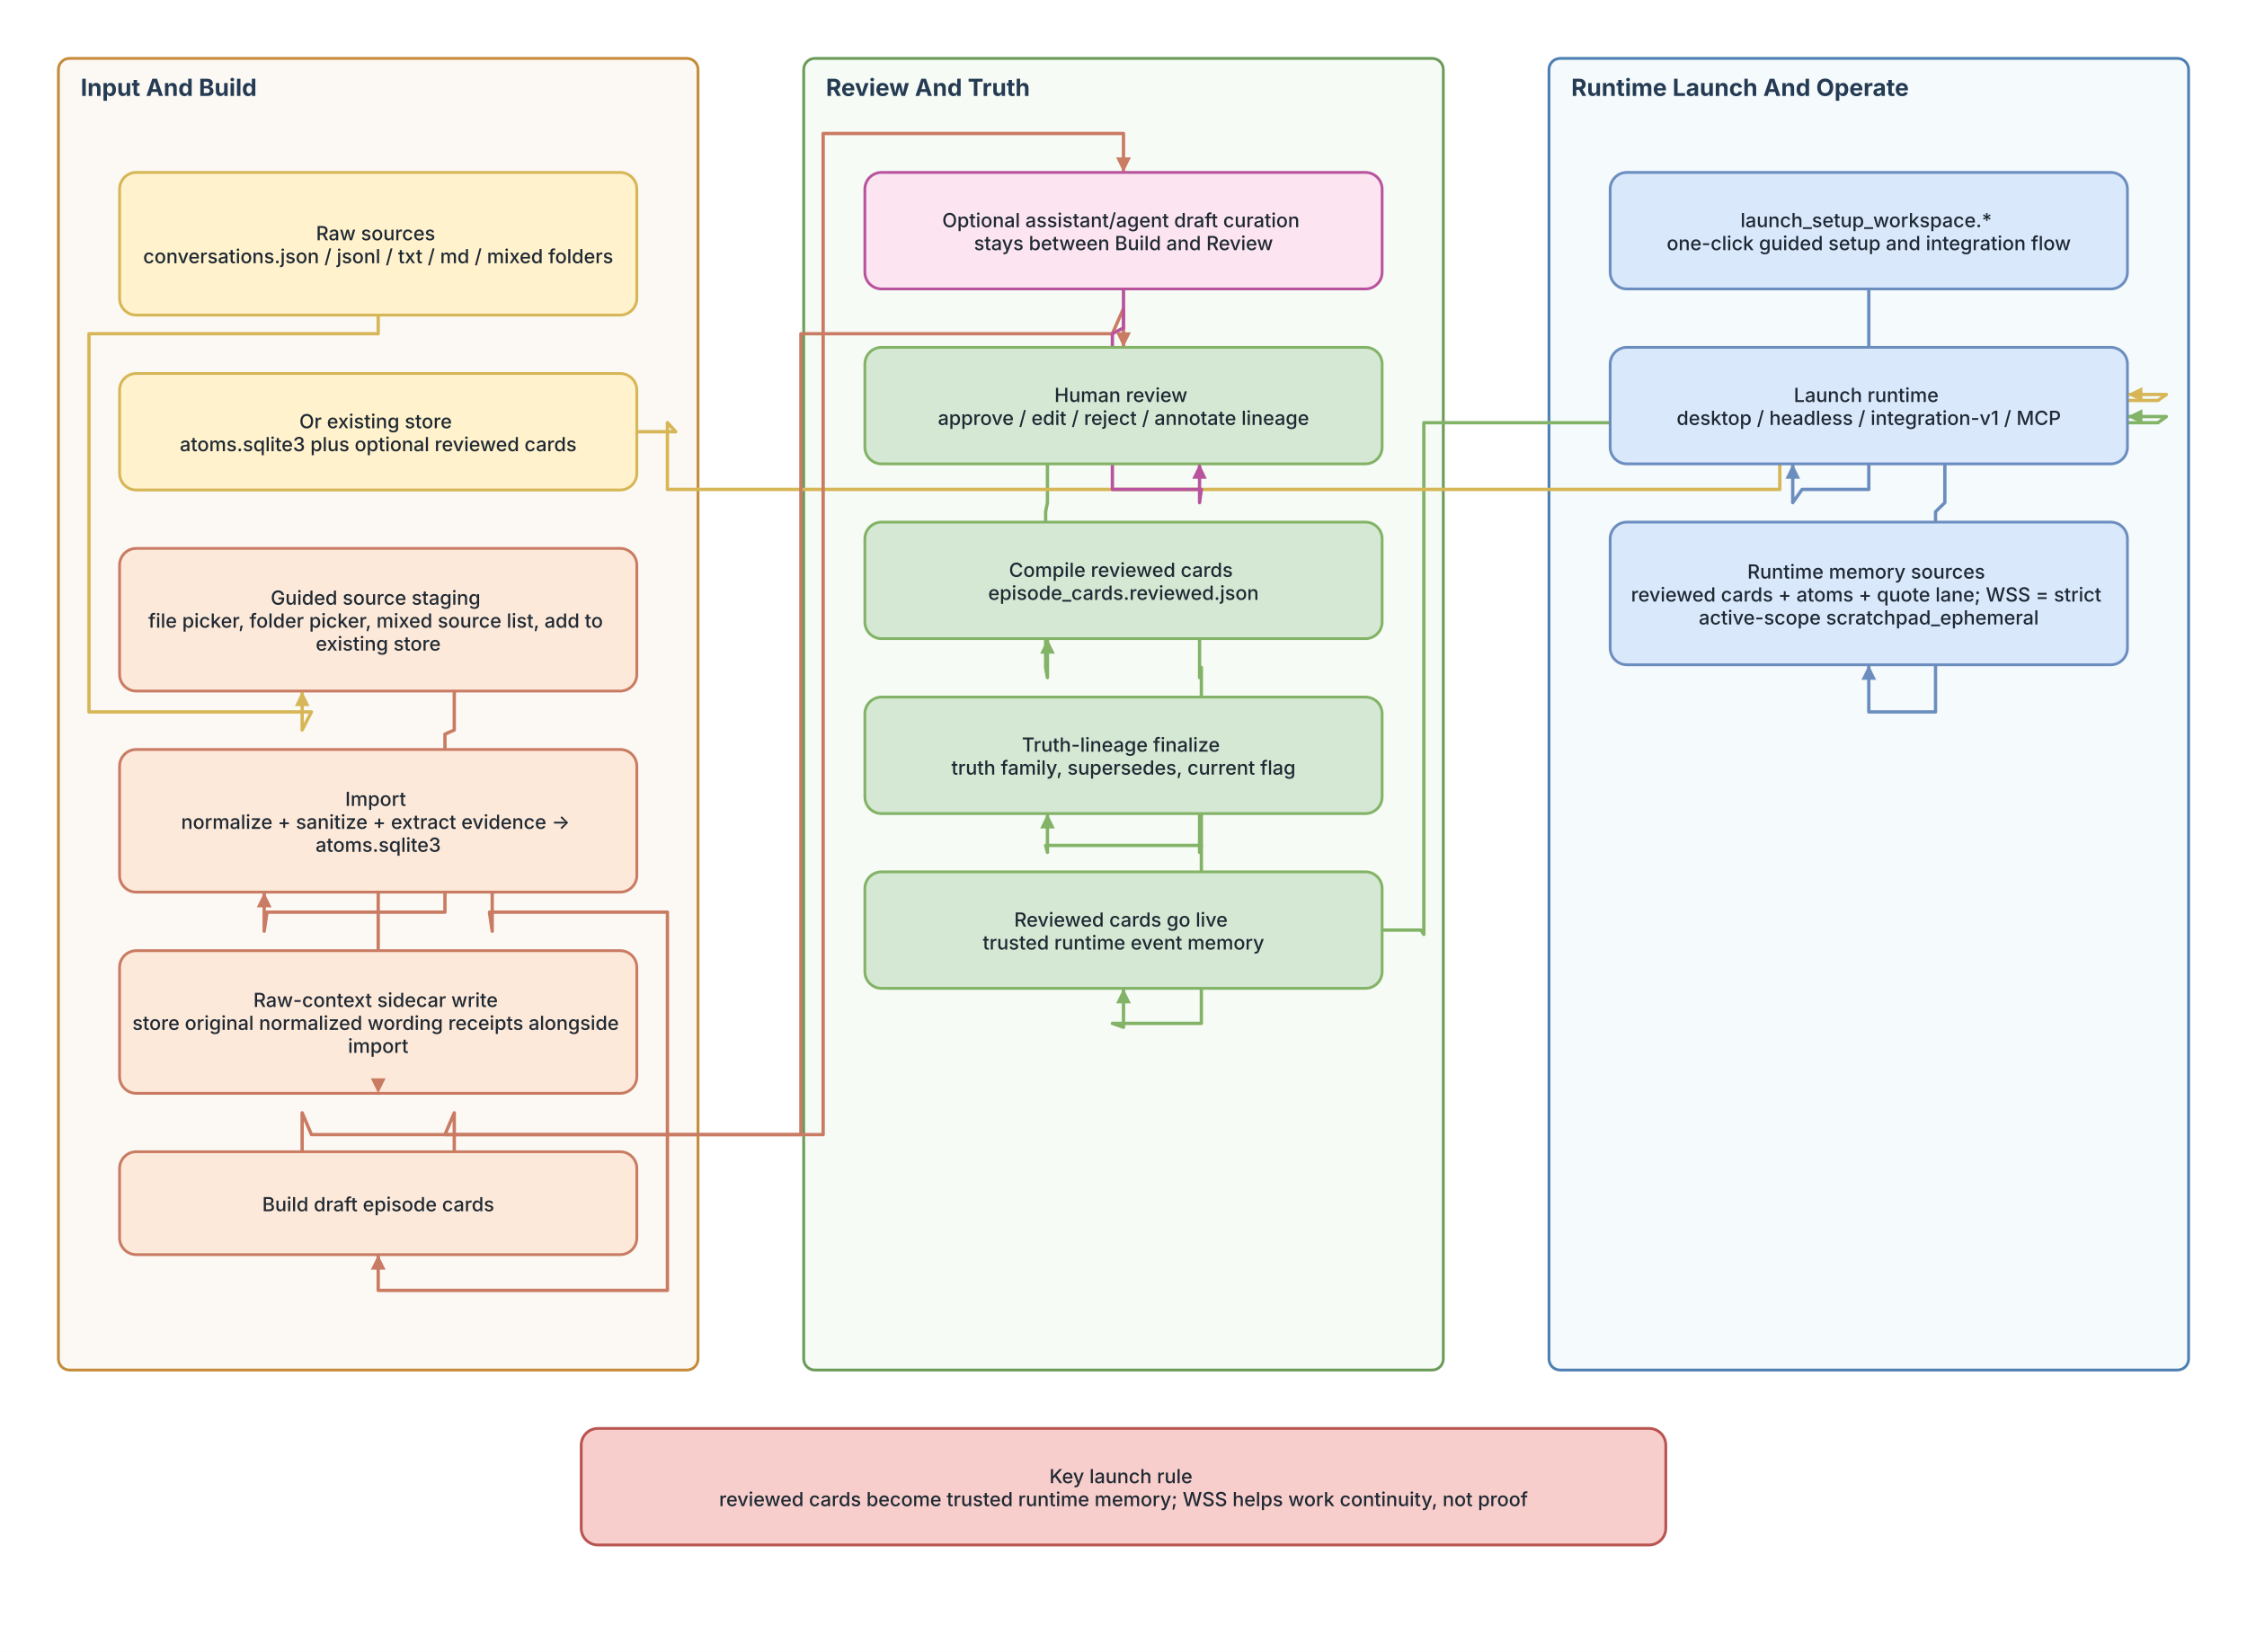
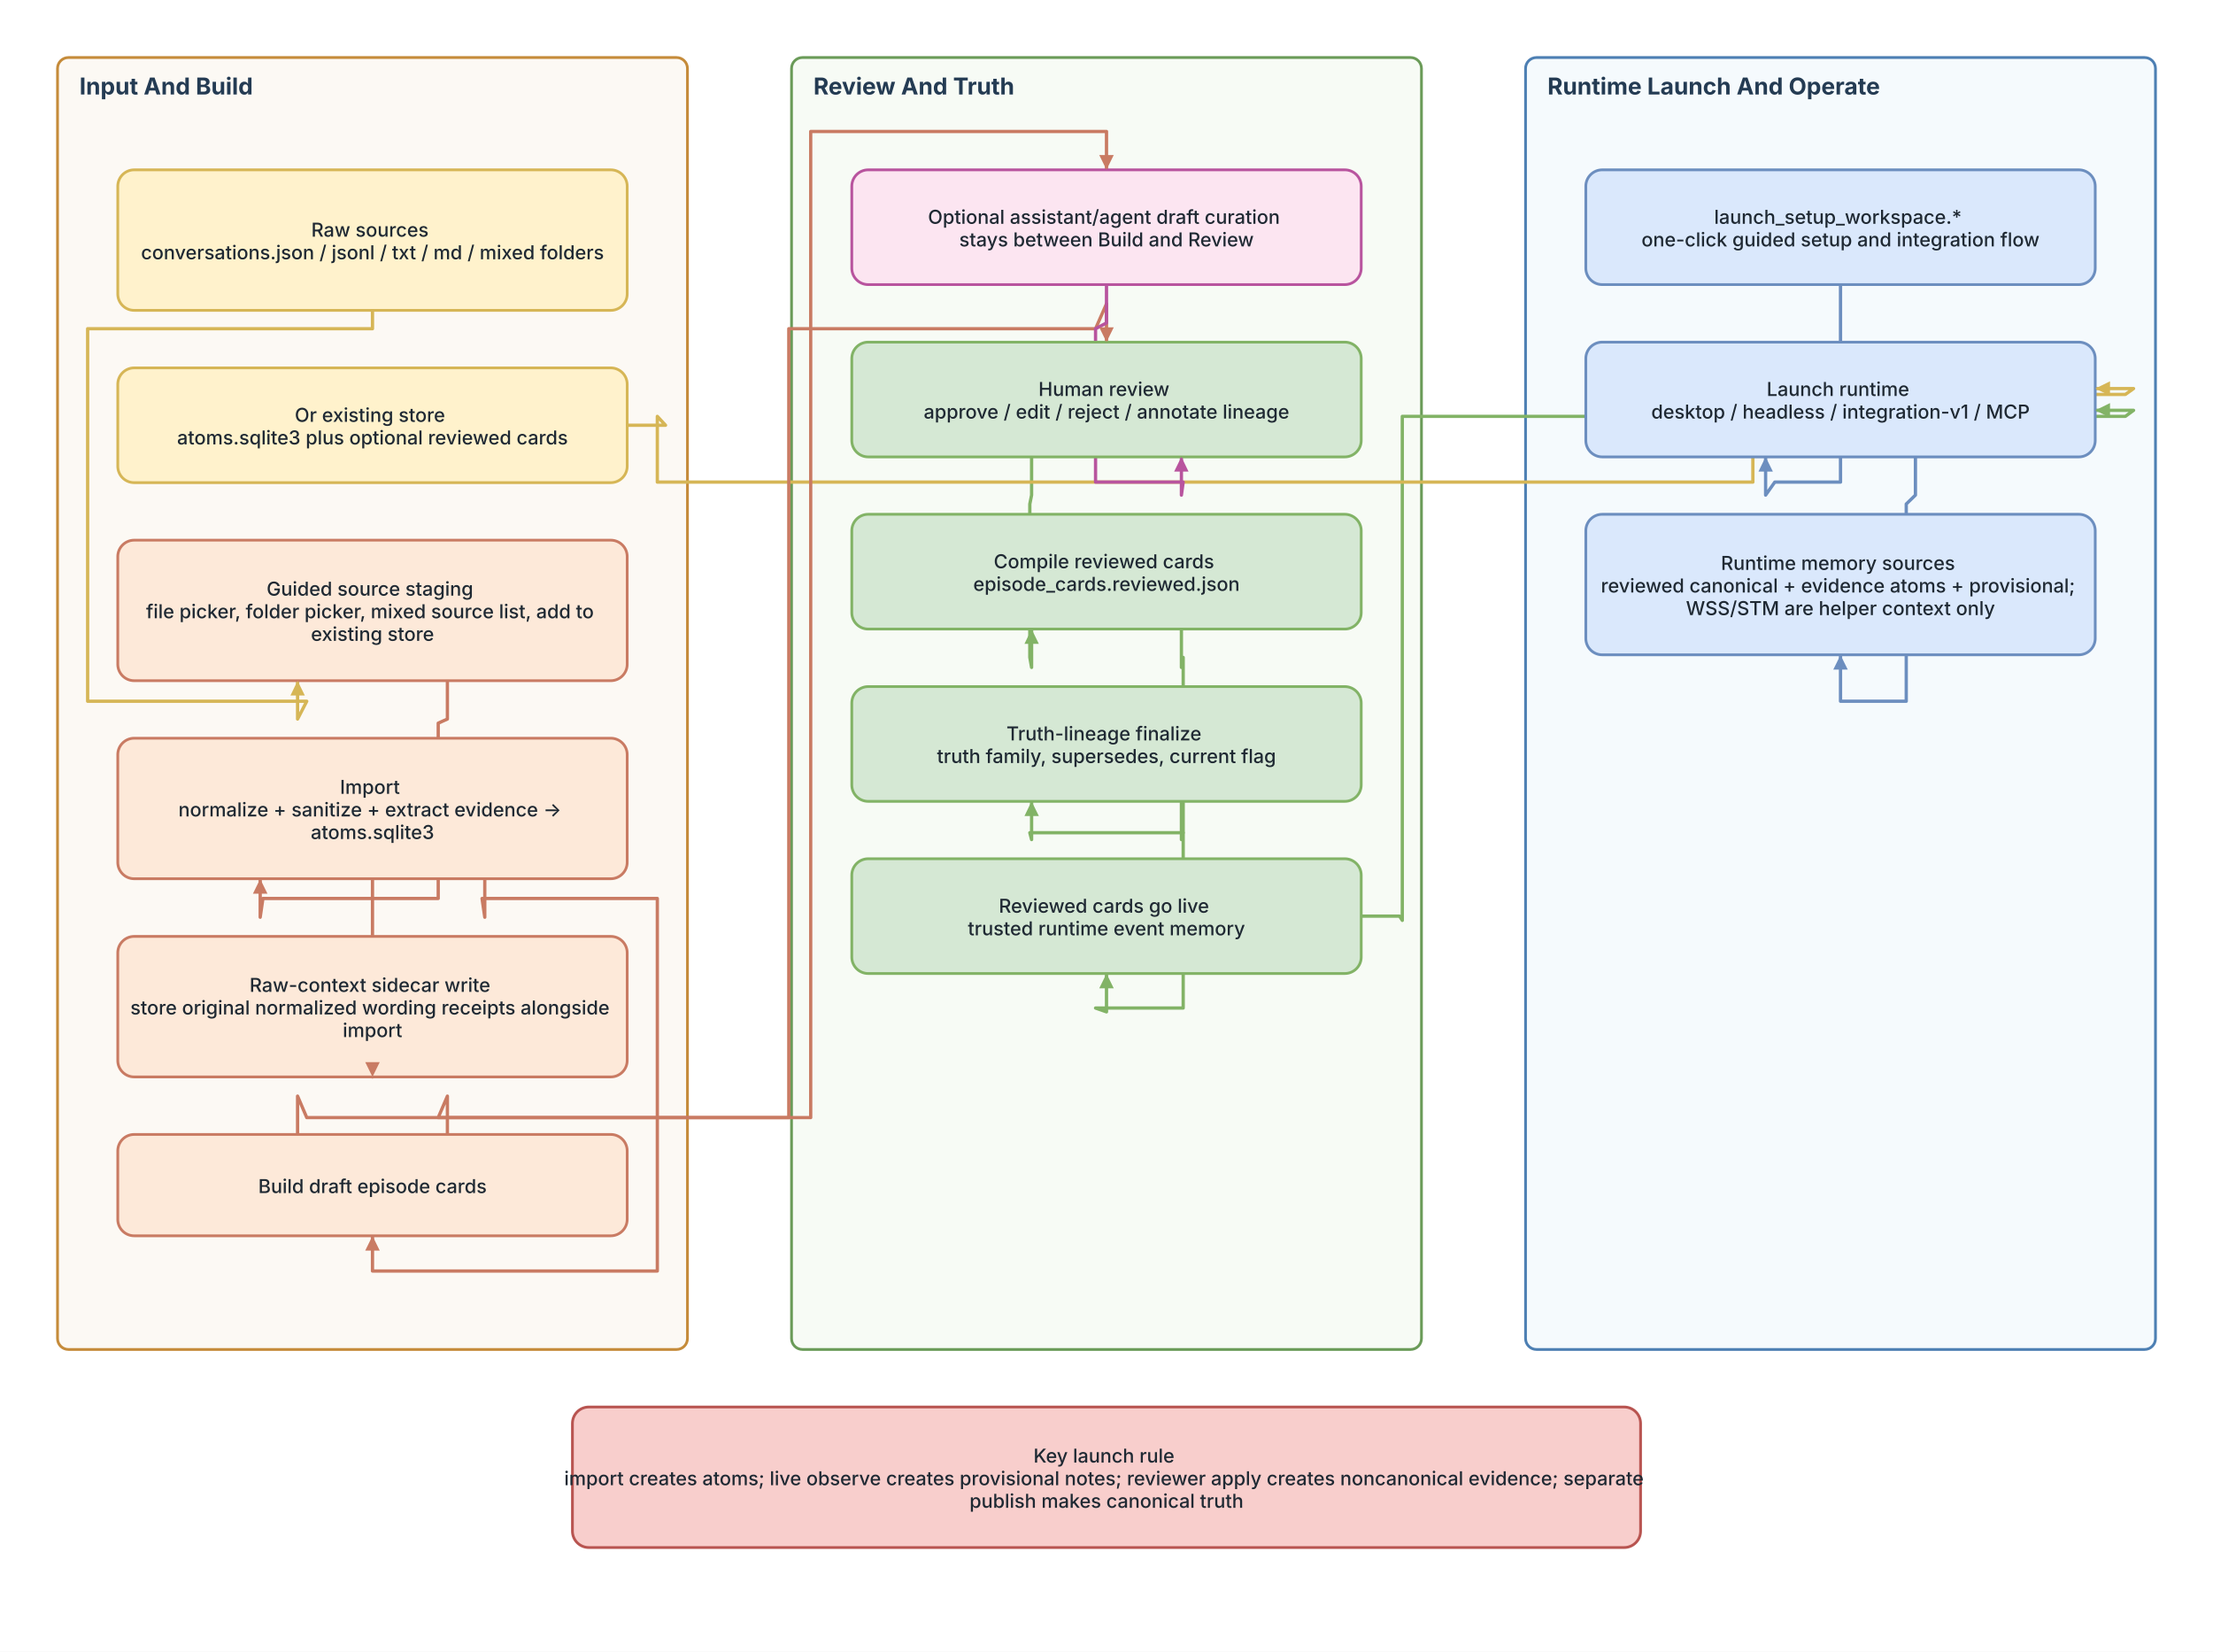
- <svg xmlns="http://www.w3.org/2000/svg" width="1616" height="1188" viewBox="0 0 1616 1188" role="img" aria-label="Engineering Pipeline">
+ <svg xmlns="http://www.w3.org/2000/svg" width="1616" height="1206" viewBox="0 0 1616 1206" role="img" aria-label="Engineering Pipeline">
  <rect width="100%" height="100%" fill="#ffffff" />
  <rect x="42.0" y="42.0" width="460.0" height="943.3" rx="8" fill="#f8f1e7" fill-opacity="0.48" stroke="#c58b3a" stroke-width="2" />
  <text x="58.0" y="69.0" font-family="Segoe UI, Inter, Arial, sans-serif" font-size="17" font-weight="700" fill="#243b53">Input And Build</text>
  <rect x="578.0" y="42.0" width="460.0" height="943.3" rx="8" fill="#eef6ea" fill-opacity="0.48" stroke="#6a9b58" stroke-width="2" />
  <text x="594.0" y="69.0" font-family="Segoe UI, Inter, Arial, sans-serif" font-size="17" font-weight="700" fill="#243b53">Review And Truth</text>
  <rect x="1114.0" y="42.0" width="460.0" height="943.3" rx="8" fill="#eaf3fb" fill-opacity="0.48" stroke="#4d7fb3" stroke-width="2" />
  <text x="1130.0" y="69.0" font-family="Segoe UI, Inter, Arial, sans-serif" font-size="17" font-weight="700" fill="#243b53">Runtime Launch And Operate</text>
  <polyline points="753.3,333.5 753.3,361.5 752.0,368.0 752.0,480.0 753.3,487.3 753.3,459.3" fill="none" stroke="#82b366" stroke-width="2.4" stroke-linejoin="round" stroke-linecap="round" />
  <polyline points="862.7,459.3 862.7,487.3 864.0,480.0 864.0,608.0 752.0,608.0 753.3,613.0 753.3,585.0" fill="none" stroke="#82b366" stroke-width="2.4" stroke-linejoin="round" stroke-linecap="round" />
  <polyline points="862.7,585.0 862.7,613.0 864.0,608.0 864.0,736.0 800.0,736.0 808.0,738.8 808.0,710.8" fill="none" stroke="#82b366" stroke-width="2.4" stroke-linejoin="round" stroke-linecap="round" />
  <polyline points="994.0,668.9 1022.0,668.9 1024.0,672.0 1024.0,304.0 1552.0,304.0 1558.0,299.6 1530.0,299.6" fill="none" stroke="#82b366" stroke-width="2.4" stroke-linejoin="round" stroke-linecap="round" />
  <polyline points="1344.0,207.8 1344.0,352.0 1296.0,352.0 1289.3,361.5 1289.3,333.5" fill="none" stroke="#6c8ebf" stroke-width="2.4" stroke-linejoin="round" stroke-linecap="round" />
  <polyline points="1398.7,333.5 1398.7,361.5 1392.0,368.0 1392.0,512.0 1344.0,512.0 1344.0,478.2" fill="none" stroke="#6c8ebf" stroke-width="2.4" stroke-linejoin="round" stroke-linecap="round" />
  <polyline points="272.0,226.6 272.0,240.0 64.0,240.0 64.0,512.0 224.0,512.0 217.3,525.0 217.3,497.0" fill="none" stroke="#d6b656" stroke-width="2.4" stroke-linejoin="round" stroke-linecap="round" />
  <polyline points="458.0,310.5 486.0,310.5 480.0,304.0 480.0,352.0 1280.0,352.0 1280.0,288.0 1552.0,288.0 1558.0,283.7 1530.0,283.7" fill="none" stroke="#d6b656" stroke-width="2.4" stroke-linejoin="round" stroke-linecap="round" />
  <polyline points="326.7,497.0 326.7,525.0 320.0,528.0 320.0,656.0 192.0,656.0 190.0,669.7 190.0,641.7" fill="none" stroke="#c97b63" stroke-width="2.4" stroke-linejoin="round" stroke-linecap="round" />
  <polyline points="272.0,641.7 272.0,786.3" fill="none" stroke="#c97b63" stroke-width="2.4" stroke-linejoin="round" stroke-linecap="round" />
  <polyline points="354.0,641.7 354.0,669.7 352.0,656.0 480.0,656.0 480.0,928.0 272.0,928.0 272.0,902.3" fill="none" stroke="#c97b63" stroke-width="2.4" stroke-linejoin="round" stroke-linecap="round" />
  <polyline points="217.3,828.3 217.3,800.3 224.0,816.0 592.0,816.0 592.0,96.0 808.0,96.0 808.0,124.0" fill="none" stroke="#c97b63" stroke-width="2.4" stroke-linejoin="round" stroke-linecap="round" />
  <polyline points="326.7,828.3 326.7,800.3 320.0,816.0 576.0,816.0 576.0,240.0 800.0,240.0 808.0,221.8 808.0,249.8" fill="none" stroke="#c97b63" stroke-width="2.4" stroke-linejoin="round" stroke-linecap="round" />
  <polyline points="808.0,207.8 808.0,235.8 800.0,240.0 800.0,352.0 864.0,352.0 862.7,361.5 862.7,333.5" fill="none" stroke="#b8549e" stroke-width="2.4" stroke-linejoin="round" stroke-linecap="round" />
  <rect x="86.0" y="124.0" width="372.0" height="102.6" rx="12" fill="#fff2cc" stroke="#d6b656" stroke-width="2" />
  <text text-anchor="middle" font-family="Segoe UI, Inter, Arial, sans-serif" font-size="14" font-weight="500" fill="#1f2933" x="272.0" y="172.8">
    <tspan x="272.0" dy="0.0">Raw sources</tspan>
    <tspan x="272.0" dy="16.5">conversations.json / jsonl / txt / md / mixed folders</tspan>
  </text>
  <rect x="86.0" y="268.6" width="372.0" height="83.8" rx="12" fill="#fff2cc" stroke="#d6b656" stroke-width="2" />
  <text text-anchor="middle" font-family="Segoe UI, Inter, Arial, sans-serif" font-size="14" font-weight="500" fill="#1f2933" x="272.0" y="308.0">
    <tspan x="272.0" dy="0.0">Or existing store</tspan>
    <tspan x="272.0" dy="16.5">atoms.sqlite3 plus optional reviewed cards</tspan>
  </text>
  <rect x="86.0" y="394.4" width="372.0" height="102.6" rx="12" fill="#fde9d9" stroke="#c97b63" stroke-width="2" />
  <text text-anchor="middle" font-family="Segoe UI, Inter, Arial, sans-serif" font-size="14" font-weight="500" fill="#1f2933" x="272.0" y="434.9">
    <tspan x="272.0" dy="0.0">Guided source staging</tspan>
    <tspan x="272.0" dy="16.5">file picker, folder picker, mixed source list, add to</tspan>
    <tspan x="272.0" dy="16.5">existing store</tspan>
  </text>
  <rect x="86.0" y="539.0" width="372.0" height="102.6" rx="12" fill="#fde9d9" stroke="#c97b63" stroke-width="2" />
  <text text-anchor="middle" font-family="Segoe UI, Inter, Arial, sans-serif" font-size="14" font-weight="500" fill="#1f2933" x="272.0" y="579.6">
    <tspan x="272.0" dy="0.0">Import</tspan>
    <tspan x="272.0" dy="16.5">normalize + sanitize + extract evidence -&gt;</tspan>
    <tspan x="272.0" dy="16.5">atoms.sqlite3</tspan>
  </text>
  <rect x="86.0" y="683.7" width="372.0" height="102.6" rx="12" fill="#fde9d9" stroke="#c97b63" stroke-width="2" />
  <text text-anchor="middle" font-family="Segoe UI, Inter, Arial, sans-serif" font-size="14" font-weight="500" fill="#1f2933" x="272.0" y="724.2">
    <tspan x="272.0" dy="0.0">Raw-context sidecar write</tspan>
    <tspan x="272.0" dy="16.5">store original normalized wording receipts alongside</tspan>
    <tspan x="272.0" dy="16.5">import</tspan>
  </text>
  <rect x="86.0" y="828.3" width="372.0" height="74.0" rx="12" fill="#fde9d9" stroke="#c97b63" stroke-width="2" />
  <text text-anchor="middle" font-family="Segoe UI, Inter, Arial, sans-serif" font-size="14" font-weight="500" fill="#1f2933" x="272.0" y="871.1">
    <tspan x="272.0" dy="0.0">Build draft episode cards</tspan>
  </text>
  <rect x="622.0" y="124.0" width="372.0" height="83.8" rx="12" fill="#fce5f1" stroke="#b8549e" stroke-width="2" />
  <text text-anchor="middle" font-family="Segoe UI, Inter, Arial, sans-serif" font-size="14" font-weight="500" fill="#1f2933" x="808.0" y="163.4">
    <tspan x="808.0" dy="0.0">Optional assistant/agent draft curation</tspan>
    <tspan x="808.0" dy="16.5">stays between Build and Review</tspan>
  </text>
  <rect x="622.0" y="249.8" width="372.0" height="83.8" rx="12" fill="#d5e8d4" stroke="#82b366" stroke-width="2" />
  <text text-anchor="middle" font-family="Segoe UI, Inter, Arial, sans-serif" font-size="14" font-weight="500" fill="#1f2933" x="808.0" y="289.1">
    <tspan x="808.0" dy="0.0">Human review</tspan>
    <tspan x="808.0" dy="16.5">approve / edit / reject / annotate lineage</tspan>
  </text>
  <rect x="622.0" y="375.5" width="372.0" height="83.8" rx="12" fill="#d5e8d4" stroke="#82b366" stroke-width="2" />
  <text text-anchor="middle" font-family="Segoe UI, Inter, Arial, sans-serif" font-size="14" font-weight="500" fill="#1f2933" x="808.0" y="414.9">
    <tspan x="808.0" dy="0.0">Compile reviewed cards</tspan>
    <tspan x="808.0" dy="16.5">episode_cards.reviewed.json</tspan>
  </text>
  <rect x="622.0" y="501.3" width="372.0" height="83.8" rx="12" fill="#d5e8d4" stroke="#82b366" stroke-width="2" />
  <text text-anchor="middle" font-family="Segoe UI, Inter, Arial, sans-serif" font-size="14" font-weight="500" fill="#1f2933" x="808.0" y="540.6">
    <tspan x="808.0" dy="0.0">Truth-lineage finalize</tspan>
    <tspan x="808.0" dy="16.5">truth family, supersedes, current flag</tspan>
  </text>
  <rect x="622.0" y="627.0" width="372.0" height="83.8" rx="12" fill="#d5e8d4" stroke="#82b366" stroke-width="2" />
  <text text-anchor="middle" font-family="Segoe UI, Inter, Arial, sans-serif" font-size="14" font-weight="500" fill="#1f2933" x="808.0" y="666.4">
    <tspan x="808.0" dy="0.0">Reviewed cards go live</tspan>
    <tspan x="808.0" dy="16.5">trusted runtime event memory</tspan>
  </text>
  <rect x="1158.0" y="124.0" width="372.0" height="83.8" rx="12" fill="#dae8fc" stroke="#6c8ebf" stroke-width="2" />
  <text text-anchor="middle" font-family="Segoe UI, Inter, Arial, sans-serif" font-size="14" font-weight="500" fill="#1f2933" x="1344.0" y="163.4">
    <tspan x="1344.0" dy="0.0">launch_setup_workspace.*</tspan>
    <tspan x="1344.0" dy="16.5">one-click guided setup and integration flow</tspan>
  </text>
  <rect x="1158.0" y="249.8" width="372.0" height="83.8" rx="12" fill="#dae8fc" stroke="#6c8ebf" stroke-width="2" />
  <text text-anchor="middle" font-family="Segoe UI, Inter, Arial, sans-serif" font-size="14" font-weight="500" fill="#1f2933" x="1344.0" y="289.1">
    <tspan x="1344.0" dy="0.0">Launch runtime</tspan>
    <tspan x="1344.0" dy="16.5">desktop / headless / integration-v1 / MCP</tspan>
  </text>
  <rect x="1158.0" y="375.5" width="372.0" height="102.6" rx="12" fill="#dae8fc" stroke="#6c8ebf" stroke-width="2" />
  <text text-anchor="middle" font-family="Segoe UI, Inter, Arial, sans-serif" font-size="14" font-weight="500" fill="#1f2933" x="1344.0" y="416.1">
    <tspan x="1344.0" dy="0.0">Runtime memory sources</tspan>
-     <tspan x="1344.0" dy="16.5">reviewed cards + atoms + quote lane; WSS = strict</tspan>
-     <tspan x="1344.0" dy="16.5">active-scope scratchpad_ephemeral</tspan>
+     <tspan x="1344.0" dy="16.5">reviewed canonical + evidence atoms + provisional;</tspan>
+     <tspan x="1344.0" dy="16.5">WSS/STM are helper context only</tspan>
  </text>
-   <rect x="418.0" y="1027.3" width="780.0" height="83.8" rx="12" fill="#f8cecc" stroke="#b85450" stroke-width="2" />
-   <text text-anchor="middle" font-family="Segoe UI, Inter, Arial, sans-serif" font-size="14" font-weight="500" fill="#1f2933" x="808.0" y="1066.7">
+   <rect x="418.0" y="1027.3" width="780.0" height="102.6" rx="12" fill="#f8cecc" stroke="#b85450" stroke-width="2" />
+   <text text-anchor="middle" font-family="Segoe UI, Inter, Arial, sans-serif" font-size="14" font-weight="500" fill="#1f2933" x="808.0" y="1067.9">
    <tspan x="808.0" dy="0.0">Key launch rule</tspan>
-     <tspan x="808.0" dy="16.5">reviewed cards become trusted runtime memory; WSS helps work continuity, not proof</tspan>
+     <tspan x="808.0" dy="16.5">import creates atoms; live observe creates provisional notes; reviewer apply creates noncanonical evidence; separate</tspan>
+     <tspan x="808.0" dy="16.5">publish makes canonical truth</tspan>
  </text>
  <polygon points="753.3,459.3 758.6,470.1 748.1,470.1" fill="#82b366" />
  <polygon points="753.3,585.0 758.6,595.8 748.1,595.8" fill="#82b366" />
  <polygon points="808.0,710.8 813.3,721.6 802.7,721.6" fill="#82b366" />
  <polygon points="1530.0,299.6 1540.8,294.3 1540.8,304.9" fill="#82b366" />
  <polygon points="1289.3,333.5 1294.6,344.3 1284.1,344.3" fill="#6c8ebf" />
  <polygon points="1344.0,478.2 1349.3,488.9 1338.7,488.9" fill="#6c8ebf" />
  <polygon points="217.3,497.0 222.6,507.8 212.1,507.8" fill="#d6b656" />
  <polygon points="1530.0,283.7 1540.8,278.4 1540.8,288.9" fill="#d6b656" />
  <polygon points="190.0,641.7 195.3,652.5 184.7,652.5" fill="#c97b63" />
  <polygon points="272.0,786.3 266.7,775.5 277.3,775.5" fill="#c97b63" />
  <polygon points="272.0,902.3 277.3,913.1 266.7,913.1" fill="#c97b63" />
  <polygon points="808.0,124.0 802.7,113.2 813.3,113.2" fill="#c97b63" />
  <polygon points="808.0,249.8 802.7,239.0 813.3,239.0" fill="#c97b63" />
  <polygon points="862.7,333.5 867.9,344.3 857.4,344.3" fill="#b8549e" />
</svg>
